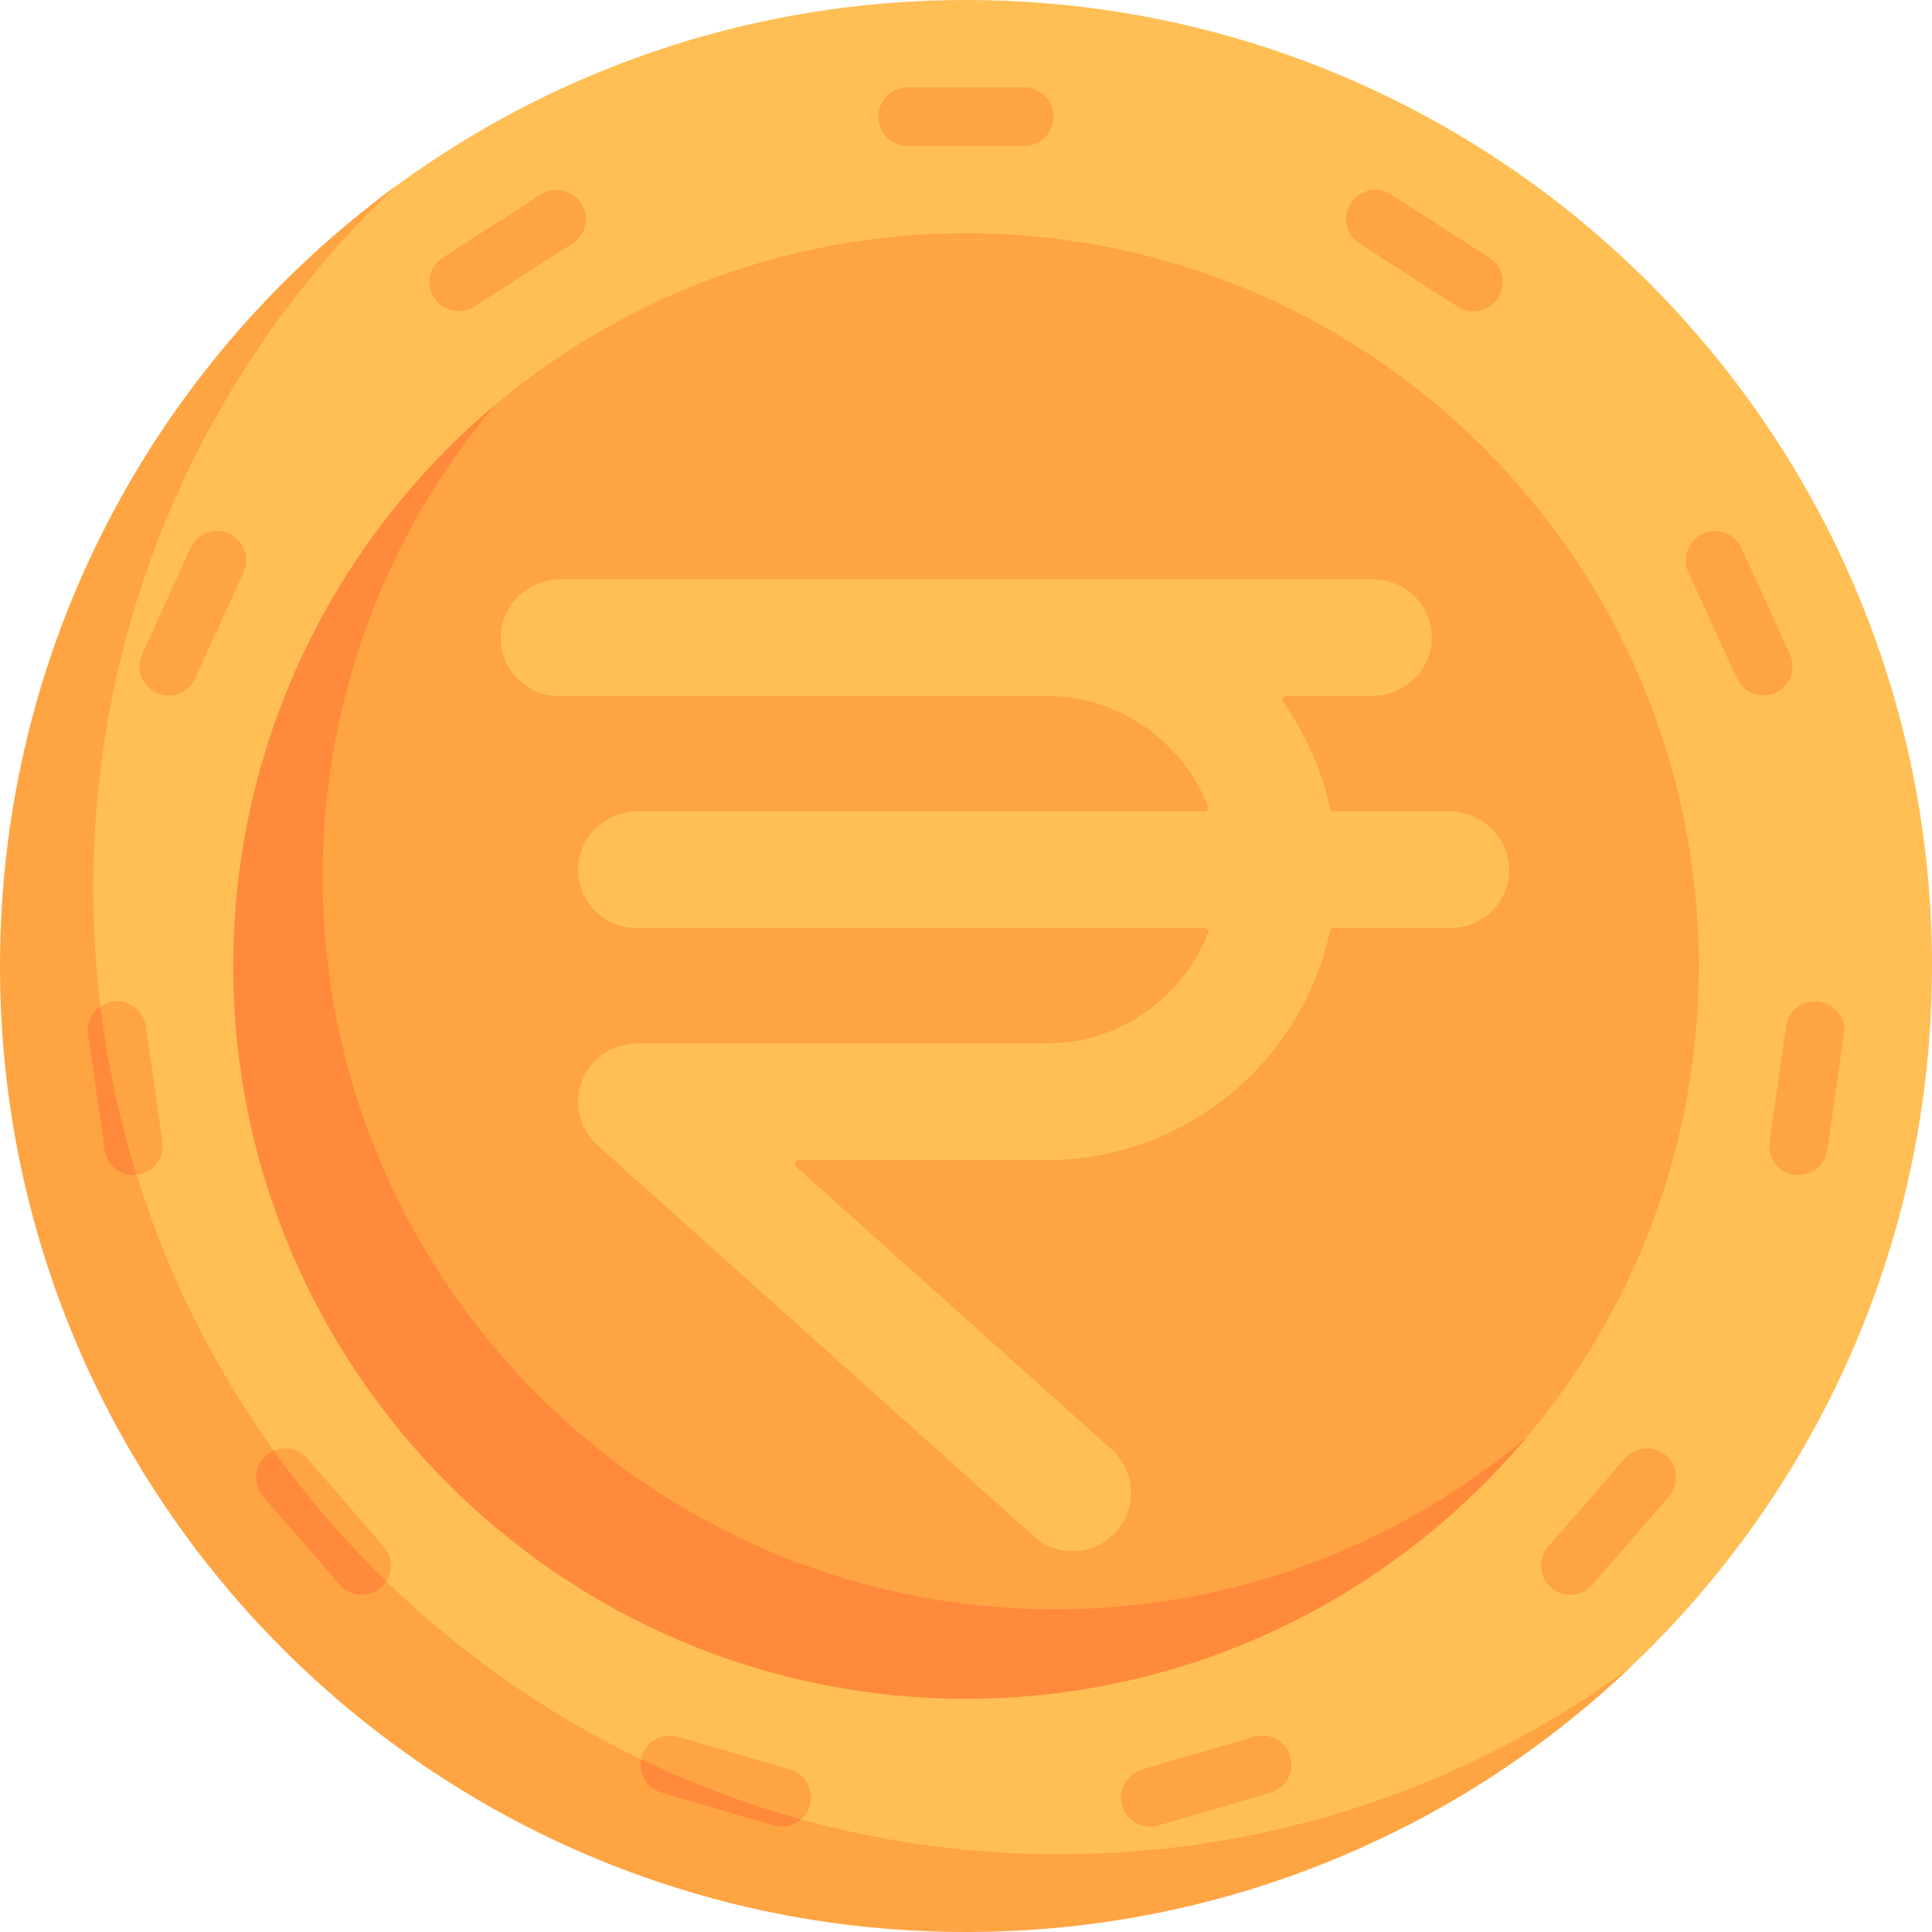
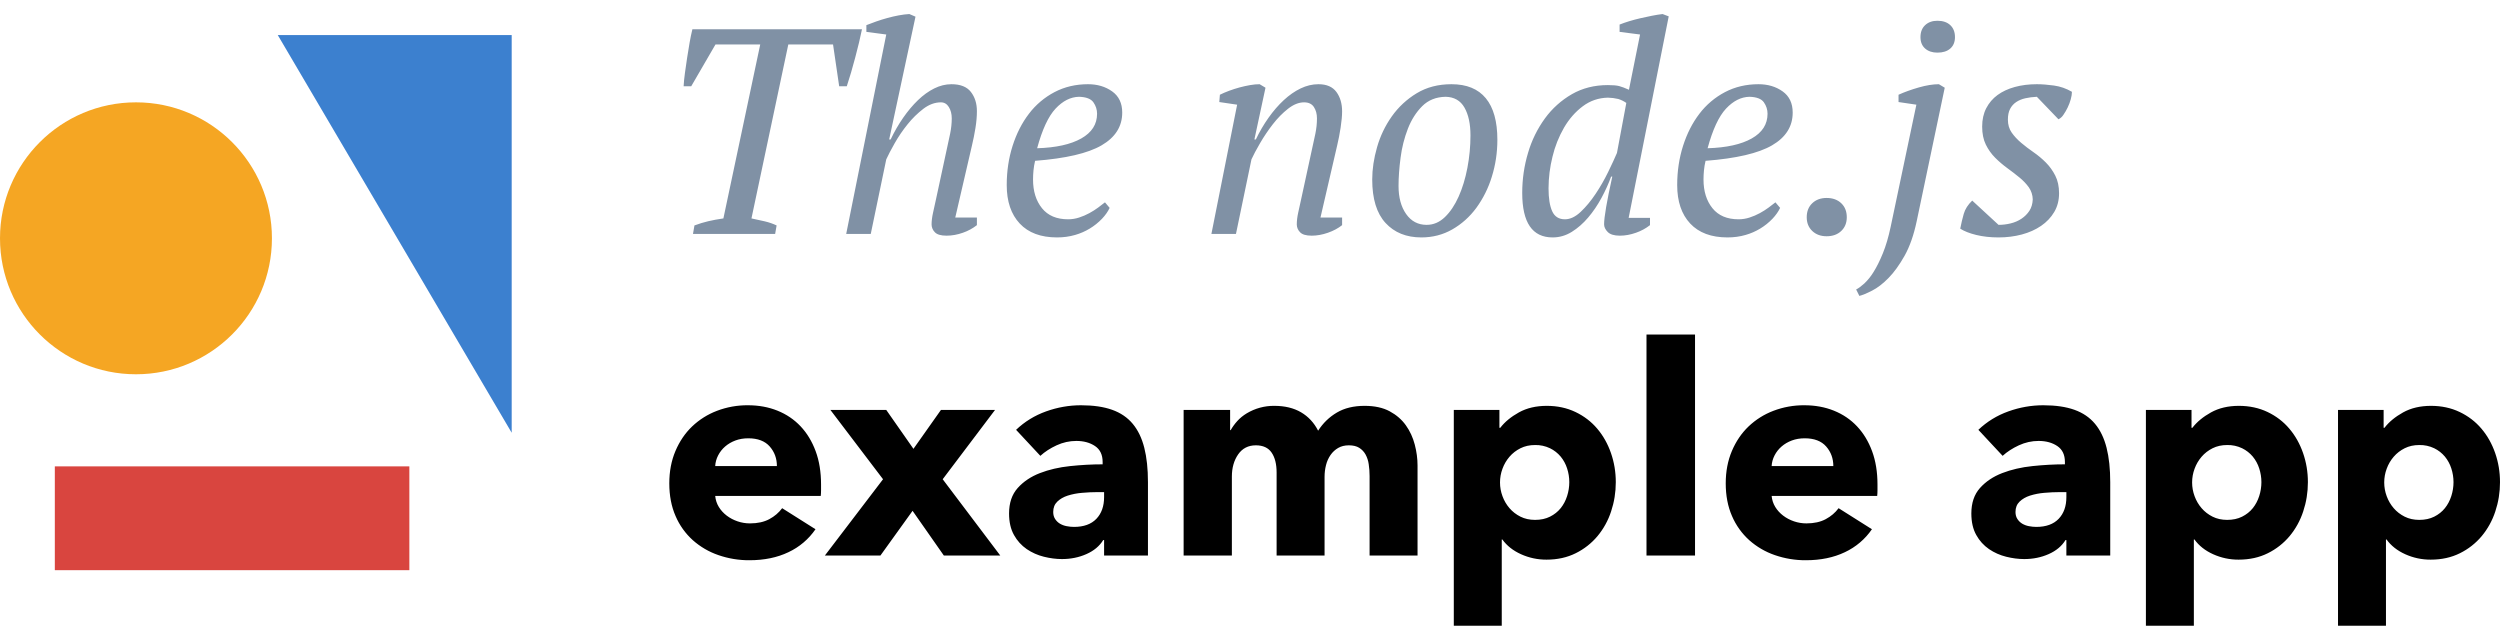
- <svg xmlns="http://www.w3.org/2000/svg" id="Capa_1" enable-background="new 0 0 497 497" height="512" viewBox="0 0 497 497" width="512">
-   <g>
-     <path d="m497 248.5c0-137.243-111.257-248.5-248.5-248.5-56.464 0-108.53 18.832-150.259 50.558-16.242 12.349-28.662 27.165-41.422 43.07-34.14 42.554-47.66 94.704-47.66 153.505 0 137.243 102.398 243.601 239.641 243.601 42.719 0 82.621-4.514 117.733-23.501 77.692-42.012 130.467-124.21 130.467-218.733z" fill="#ffbf54" />
-     <path d="m419.15 429.13c-44.52 42.07-104.57 67.87-170.65 67.87-137.24 0-248.5-111.26-248.5-248.5 0-82.39 40.1-155.42 101.85-200.63-47.94 45.29-77.85 109.47-77.85 180.63 0 137.24 111.26 248.5 248.5 248.5 54.85 0 105.54-17.77 146.65-47.87z" fill="#ffa442" />
-     <path d="m248.8 429.202c-103.939 0-177.853-78.386-177.853-182.326 0-38.376 2.013-72.373 21.787-102.185 9.45-14.247 19.35-27.254 32.208-38.438 33.11-28.797 76.334-46.253 123.558-46.253 103.939 0 188.5 84.561 188.5 188.5 0 46.516-16.936 89.15-44.965 122.061-9.167 10.764-19.71 18.928-31.046 27.407-31.453 23.527-69.978 31.234-112.189 31.234z" fill="#ffa442" />
-     <path d="m392.74 369.74c-34.61 41.1-86.43 67.26-144.24 67.26-103.94 0-188.5-84.56-188.5-188.5 0-57.81 26.16-109.63 67.26-144.24-27.61 32.8-44.26 75.11-44.26 121.24 0 103.94 84.56 188.5 188.5 188.5 46.13 0 88.44-16.65 121.24-44.26z" fill="#ff8a3c" />
-     <path d="m248.5 227.11c.1.01.2.02.3.02h-.3z" fill="#fbf0dc" />
-     <g>
-       <path d="m263.5 37.5h-30c-4.142 0-7.5-3.357-7.5-7.5s3.358-7.5 7.5-7.5h30c4.143 0 7.5 3.357 7.5 7.5s-3.357 7.5-7.5 7.5z" fill="#ffa442" />
+ <svg xmlns="http://www.w3.org/2000/svg" width="171" height="43" viewBox="0 0 171 43">
+   <g fill="none" fill-rule="evenodd">
+     <g transform="translate(0 2)" fill-rule="nonzero">
+       <path fill="#D9453F" d="M3.75 37v-7.1H28V37z" />
+       <circle fill="#F5A623" cx="9.3" cy="14.3" r="9.3" />
+       <path fill="#3C80CF" d="M35 27.6L19 .4h16z" />
    </g>
-     <g>
-       <path d="m117.985 80.071c-2.466 0-4.88-1.215-6.314-3.442-2.241-3.483-1.234-8.124 2.249-10.365l25.229-16.233c3.483-2.243 8.124-1.234 10.365 2.248 2.241 3.483 1.234 8.124-2.249 10.365l-25.229 16.233c-1.255.809-2.661 1.194-4.051 1.194z" fill="#ffa442" />
-     </g>
-     <g>
-       <path d="m43.369 178.9c-1.043 0-2.102-.219-3.112-.68-3.768-1.722-5.426-6.171-3.705-9.938l12.466-27.287c1.722-3.769 6.172-5.423 9.938-3.706 3.768 1.722 5.426 6.171 3.705 9.938l-12.466 27.287c-1.259 2.758-3.981 4.386-6.826 4.386z" fill="#ffa442" />
-     </g>
-     <g>
-       <path d="m34.346 302.277c-3.671 0-6.879-2.698-7.415-6.438l-4.252-29.697c-.587-4.1 2.261-7.899 6.361-8.486 4.104-.589 7.9 2.261 8.487 6.361l4.252 29.697c.587 4.1-2.261 7.899-6.361 8.486-.36.052-.719.077-1.072.077z" fill="#ffa442" />
-     </g>
-     <g>
-       <path d="m93.036 410.25c-2.099 0-4.186-.876-5.669-2.586l-19.656-22.664c-2.714-3.129-2.377-7.866.752-10.58 3.13-2.714 7.866-2.377 10.58.752l19.656 22.664c2.714 3.129 2.377 7.866-.752 10.58-1.42 1.23-3.169 1.834-4.911 1.834z" fill="#ffa442" />
-     </g>
-     <g>
-       <path d="m201.101 469.908c-.699 0-1.409-.099-2.114-.305l-28.788-8.441c-3.975-1.166-6.252-5.333-5.086-9.308 1.165-3.975 5.332-6.248 9.307-5.087l28.788 8.441c3.975 1.166 6.252 5.333 5.086 9.308-.959 3.271-3.95 5.392-7.193 5.392z" fill="#ffa442" />
-     </g>
-     <g>
-       <path d="m206.07 468.02c-1.36 1.2-3.12 1.89-4.97 1.89-.7 0-1.41-.1-2.11-.31l-28.79-8.44c-3.74-1.09-5.97-4.84-5.26-8.59 13.11 6.31 26.86 11.5 41.13 15.45z" fill="#ff8a3c" />
-       <g>
-         <path d="m35.12 302.23c-.26.03-.52.05-.77.05-3.68 0-6.88-2.7-7.42-6.44l-4.25-29.7c-.42-2.91.9-5.68 3.17-7.24 1.81 14.89 4.94 29.38 9.27 43.33z" fill="#ff8a3c" />
-       </g>
-       <g>
-         <path d="m99.37 406.77c-.38.6-.86 1.16-1.42 1.65-1.42 1.23-3.17 1.83-4.91 1.83-2.1 0-4.19-.88-5.67-2.59l-19.66-22.66c-2.71-3.13-2.38-7.87.75-10.58.61-.53 1.28-.94 1.99-1.23 8.63 12.04 18.32 23.28 28.92 33.58z" fill="#ff8a3c" />
-       </g>
-     </g>
-     <g>
-       <path d="m295.9 469.907c-3.244 0-6.235-2.121-7.194-5.392-1.165-3.975 1.112-8.142 5.087-9.308l28.788-8.44c3.976-1.16 8.143 1.113 9.308 5.087 1.165 3.975-1.112 8.142-5.087 9.308l-28.788 8.44c-.704.207-1.415.305-2.114.305z" fill="#ffa442" />
-     </g>
-     <g>
-       <path d="m403.965 410.25c-1.742 0-3.491-.604-4.911-1.834-3.129-2.714-3.466-7.45-.752-10.58l19.655-22.664c2.716-3.129 7.45-3.464 10.58-.752 3.129 2.714 3.466 7.45.752 10.58l-19.655 22.664c-1.484 1.71-3.571 2.586-5.669 2.586z" fill="#ffa442" />
-     </g>
-     <g>
-       <path d="m462.655 302.276c-.354 0-.712-.025-1.073-.077-4.1-.587-6.948-4.387-6.36-8.487l4.252-29.696c.587-4.101 4.384-6.946 8.487-6.36 4.1.587 6.948 4.387 6.36 8.487l-4.252 29.696c-.535 3.739-3.743 6.437-7.414 6.437z" fill="#ffa442" />
-     </g>
-     <g>
-       <path d="m453.632 178.899c-2.846 0-5.566-1.628-6.826-4.386l-12.467-27.287c-1.722-3.767-.062-8.217 3.705-9.938 3.769-1.723 8.217-.062 9.938 3.705l12.467 27.287c1.722 3.767.062 8.217-3.705 9.938-1.011.463-2.07.681-3.112.681z" fill="#ffa442" />
-     </g>
-     <g>
-       <path d="m379.015 80.071c-1.39 0-2.796-.386-4.052-1.194l-25.229-16.233c-3.483-2.241-4.49-6.882-2.249-10.365 2.241-3.482 6.882-4.491 10.366-2.248l25.229 16.233c3.483 2.241 4.49 6.882 2.249 10.365-1.433 2.227-3.849 3.442-6.314 3.442z" fill="#ffa442" />
-     </g>
-     <g>
-       <path d="m263.5 37.5h-30c-4.142 0-7.5-3.357-7.5-7.5s3.358-7.5 7.5-7.5h30c4.143 0 7.5 3.357 7.5 7.5s-3.357 7.5-7.5 7.5z" fill="#ffa442" />
-     </g>
-     <path d="m248.8 227.13h-.3v-.02c.1.01.2.02.3.02z" fill="#f4e2c1" />
-     <path d="m372.783 208.736h-29.656c-.47 0-.871-.329-.97-.788-2.159-9.993-6.323-19.249-12.049-27.323-.472-.666-.011-1.584.806-1.584h21.971c8.077 0 15.027-6.207 15.407-14.275.406-8.614-6.458-15.725-14.983-15.725h-209.092c-8.077 0-15.027 6.207-15.407 14.275-.406 8.614 6.458 15.725 14.983 15.725h125.35c18.873 0 35.045 11.762 41.587 28.339.257.651-.239 1.357-.939 1.357h-145.676c-8.077 0-15.027 6.207-15.407 14.275-.406 8.614 6.458 15.725 14.983 15.725h146.099c.7 0 1.196.706.939 1.357-6.542 16.576-22.714 28.338-41.587 28.338h-105.021c-5.674 0-11.057 2.975-13.697 7.997-3.242 6.169-1.818 13.627 3.255 18.173l112.262 100.61c2.863 2.567 6.44 3.83 10.006 3.83 4.114 0 8.213-1.684 11.176-4.989 5.528-6.169 5.01-15.653-1.16-21.182l-81.114-72.695c-.683-.612-.25-1.745.667-1.745h63.625c35.772 0 65.75-25.277 73.015-58.907.099-.459.5-.788.97-.788h30.08c8.525 0 15.389-7.111 14.983-15.725-.379-8.068-7.329-14.275-15.406-14.275z" fill="#ffbf54" />
+     <path d="M53.14 31.88c0-.52-.163-.967-.49-1.34-.327-.373-.817-.56-1.47-.56-.32 0-.613.05-.88.15-.267.1-.5.237-.7.41-.2.173-.36.377-.48.61-.12.233-.187.477-.2.73h4.22zm3.02 1.26v.4c0 .133-.007.26-.02.38h-7.22c.027.28.11.533.25.76.14.227.32.423.54.59.22.167.467.297.74.39.273.093.557.14.85.14.52 0 .96-.097 1.32-.29.36-.193.653-.443.88-.75l2.28 1.44a4.613 4.613 0 0 1-1.85 1.57c-.767.367-1.657.55-2.67.55a6.371 6.371 0 0 1-2.12-.35 5.148 5.148 0 0 1-1.75-1.02 4.723 4.723 0 0 1-1.18-1.65c-.287-.653-.43-1.4-.43-2.24 0-.813.14-1.55.42-2.21.28-.66.66-1.22 1.14-1.68a5.082 5.082 0 0 1 1.7-1.07 5.814 5.814 0 0 1 2.12-.38c.733 0 1.407.123 2.02.37s1.14.603 1.58 1.07c.44.467.783 1.033 1.03 1.7s.37 1.427.37 2.28zm8.4 4.86l-2.14-3.06-2.2 3.06h-3.8l3.98-5.22-3.6-4.74h3.82l1.86 2.66 1.88-2.66h3.7l-3.58 4.74L68.42 38h-3.86zm10.96-4.34h-.42c-.36 0-.723.017-1.09.05a4.483 4.483 0 0 0-.98.19c-.287.093-.523.23-.71.41-.187.18-.28.417-.28.71 0 .187.043.347.13.48.087.133.197.24.33.32a1.4 1.4 0 0 0 .46.17c.173.033.34.05.5.05.667 0 1.177-.183 1.53-.55.353-.367.53-.863.53-1.49v-.34zM69.5 29.4c.587-.56 1.27-.98 2.05-1.26.78-.28 1.577-.42 2.39-.42.84 0 1.55.103 2.13.31.58.207 1.05.527 1.41.96.36.433.623.98.79 1.64.167.66.25 1.443.25 2.35V38h-3v-1.06h-.06c-.253.413-.637.733-1.15.96-.513.227-1.07.34-1.67.34-.4 0-.813-.053-1.24-.16a3.632 3.632 0 0 1-1.17-.52 2.816 2.816 0 0 1-.87-.96c-.227-.4-.34-.893-.34-1.48 0-.72.197-1.3.59-1.74.393-.44.9-.78 1.52-1.02s1.31-.4 2.07-.48c.76-.08 1.5-.12 2.22-.12v-.16c0-.493-.173-.857-.52-1.09-.347-.233-.773-.35-1.28-.35-.467 0-.917.1-1.35.3-.433.2-.803.44-1.11.72L69.5 29.4zM93.68 38v-5.44c0-.28-.02-.55-.06-.81a1.934 1.934 0 0 0-.22-.67 1.265 1.265 0 0 0-.43-.45c-.18-.113-.417-.17-.71-.17-.28 0-.523.06-.73.18-.207.12-.38.28-.52.48a2.1 2.1 0 0 0-.31.69c-.067.26-.1.53-.1.81V38h-3.28v-5.68c0-.573-.113-1.027-.34-1.36-.227-.333-.587-.5-1.08-.5-.52 0-.923.207-1.21.62-.287.413-.43.92-.43 1.52V38h-3.3v-9.96h3.18v1.38h.04c.12-.213.27-.42.45-.62s.397-.377.65-.53a3.596 3.596 0 0 1 1.88-.51c.72 0 1.33.147 1.83.44.5.293.89.713 1.17 1.26.333-.52.76-.933 1.28-1.24.52-.307 1.153-.46 1.9-.46.68 0 1.25.123 1.71.37.46.247.83.567 1.11.96.28.393.483.833.61 1.32.127.487.19.963.19 1.43V38h-3.28zm16.84-5.02c0 .693-.107 1.36-.32 2a5.142 5.142 0 0 1-.93 1.69 4.594 4.594 0 0 1-1.49 1.17c-.587.293-1.253.44-2 .44a4.182 4.182 0 0 1-1.74-.37c-.547-.247-.973-.583-1.28-1.01h-.04v5.9h-3.28V28.04h3.12v1.22h.06c.307-.4.73-.75 1.27-1.05.54-.3 1.177-.45 1.91-.45.72 0 1.373.14 1.96.42.587.28 1.083.66 1.49 1.14.407.48.72 1.037.94 1.67.22.633.33 1.297.33 1.99zm-3.18 0c0-.32-.05-.633-.15-.94a2.442 2.442 0 0 0-.44-.81 2.225 2.225 0 0 0-.73-.57 2.252 2.252 0 0 0-1.02-.22c-.373 0-.707.073-1 .22-.293.147-.543.34-.75.58-.207.24-.367.513-.48.82a2.692 2.692 0 0 0 0 1.88c.113.307.273.58.48.82.207.24.457.433.75.58.293.147.627.22 1 .22.387 0 .727-.073 1.02-.22.293-.147.537-.34.73-.58.193-.24.34-.517.44-.83.1-.313.15-.63.15-.95zm5.28 5.02V22.88h3.32V38h-3.32zm12.78-6.12c0-.52-.163-.967-.49-1.34-.327-.373-.817-.56-1.47-.56-.32 0-.613.05-.88.15-.267.1-.5.237-.7.41-.2.173-.36.377-.48.61-.12.233-.187.477-.2.73h4.22zm3.02 1.26v.4c0 .133-.007.26-.02.38h-7.22c.027.28.11.533.25.76.14.227.32.423.54.59.22.167.467.297.74.39.273.093.557.14.85.14.52 0 .96-.097 1.32-.29.36-.193.653-.443.88-.75l2.28 1.44a4.613 4.613 0 0 1-1.85 1.57c-.767.367-1.657.55-2.67.55a6.371 6.371 0 0 1-2.12-.35 5.148 5.148 0 0 1-1.75-1.02 4.723 4.723 0 0 1-1.18-1.65c-.287-.653-.43-1.4-.43-2.24 0-.813.14-1.55.42-2.21.28-.66.66-1.22 1.14-1.68a5.082 5.082 0 0 1 1.7-1.07 5.814 5.814 0 0 1 2.12-.38c.733 0 1.407.123 2.02.37s1.14.603 1.58 1.07c.44.467.783 1.033 1.03 1.7s.37 1.427.37 2.28zm12.92.52h-.42c-.36 0-.723.017-1.09.05a4.483 4.483 0 0 0-.98.19c-.287.093-.523.23-.71.41-.187.18-.28.417-.28.71 0 .187.043.347.13.48.087.133.197.24.33.32a1.4 1.4 0 0 0 .46.17c.173.033.34.05.5.05.667 0 1.177-.183 1.53-.55.353-.367.53-.863.53-1.49v-.34zm-6.02-4.26c.587-.56 1.27-.98 2.05-1.26.78-.28 1.577-.42 2.39-.42.84 0 1.55.103 2.13.31.58.207 1.05.527 1.41.96.36.433.623.98.79 1.64.167.66.25 1.443.25 2.35V38h-3v-1.06h-.06c-.253.413-.637.733-1.15.96-.513.227-1.07.34-1.67.34-.4 0-.813-.053-1.24-.16a3.632 3.632 0 0 1-1.17-.52 2.816 2.816 0 0 1-.87-.96c-.227-.4-.34-.893-.34-1.48 0-.72.197-1.3.59-1.74.393-.44.9-.78 1.52-1.02s1.31-.4 2.07-.48c.76-.08 1.5-.12 2.22-.12v-.16c0-.493-.173-.857-.52-1.09-.347-.233-.773-.35-1.28-.35-.467 0-.917.1-1.35.3-.433.2-.803.44-1.11.72l-1.66-1.78zm22.54 3.58c0 .693-.107 1.36-.32 2a5.142 5.142 0 0 1-.93 1.69 4.594 4.594 0 0 1-1.49 1.17c-.587.293-1.253.44-2 .44a4.182 4.182 0 0 1-1.74-.37c-.547-.247-.973-.583-1.28-1.01h-.04v5.9h-3.28V28.04h3.12v1.22h.06c.307-.4.73-.75 1.27-1.05.54-.3 1.177-.45 1.91-.45.72 0 1.373.14 1.96.42.587.28 1.083.66 1.49 1.14.407.48.72 1.037.94 1.67.22.633.33 1.297.33 1.99zm-3.18 0c0-.32-.05-.633-.15-.94a2.442 2.442 0 0 0-.44-.81 2.225 2.225 0 0 0-.73-.57 2.252 2.252 0 0 0-1.02-.22c-.373 0-.707.073-1 .22-.293.147-.543.34-.75.58-.207.24-.367.513-.48.82a2.692 2.692 0 0 0 0 1.88c.113.307.273.58.48.82.207.24.457.433.75.58.293.147.627.22 1 .22.387 0 .727-.073 1.02-.22.293-.147.537-.34.73-.58.193-.24.34-.517.44-.83.1-.313.15-.63.15-.95zm16.32 0c0 .693-.107 1.36-.32 2a5.142 5.142 0 0 1-.93 1.69 4.594 4.594 0 0 1-1.49 1.17c-.587.293-1.253.44-2 .44a4.182 4.182 0 0 1-1.74-.37c-.547-.247-.973-.583-1.28-1.01h-.04v5.9h-3.28V28.04h3.12v1.22h.06c.307-.4.73-.75 1.27-1.05.54-.3 1.177-.45 1.91-.45.72 0 1.373.14 1.96.42.587.28 1.083.66 1.49 1.14.407.48.72 1.037.94 1.67.22.633.33 1.297.33 1.99zm-3.18 0c0-.32-.05-.633-.15-.94a2.442 2.442 0 0 0-.44-.81 2.225 2.225 0 0 0-.73-.57 2.252 2.252 0 0 0-1.02-.22c-.373 0-.707.073-1 .22-.293.147-.543.34-.75.58-.207.24-.367.513-.48.82a2.692 2.692 0 0 0 0 1.88c.113.307.273.58.48.82.207.24.457.433.75.58.293.147.627.22 1 .22.387 0 .727-.073 1.02-.22.293-.147.537-.34.73-.58.193-.24.34-.517.44-.83.1-.313.15-.63.15-.95z" fill="#000" />
+     <path d="M53.02 16H47.4l.1-.58c.32-.12.637-.217.95-.29.313-.073.657-.137 1.03-.19L52 3.04h-3.06L47.28 5.9h-.52c.013-.267.043-.57.09-.91.047-.34.097-.687.15-1.04.053-.353.11-.7.17-1.04.06-.34.123-.643.19-.91h11.6c-.053.267-.12.567-.2.9a46.818 46.818 0 0 1-.55 2.07c-.1.34-.197.65-.29.93h-.52l-.42-2.86h-3.06l-2.52 11.9c.32.067.623.133.91.2.287.067.557.16.81.28l-.1.58zm6.24-13.82v-.46c.2-.08.423-.163.67-.25.247-.087.503-.167.77-.24.267-.073.527-.133.78-.18.253-.047.493-.077.72-.09l.42.18-1.8 8.4h.1c.253-.533.54-1.03.86-1.49.32-.46.657-.86 1.01-1.2.353-.34.723-.607 1.11-.8.387-.193.78-.29 1.18-.29.613 0 1.057.177 1.33.53.273.353.41.79.41 1.31 0 .36-.033.747-.1 1.16-.067.413-.147.813-.24 1.2l-1.14 4.92h1.48v.52a3.298 3.298 0 0 1-.96.52c-.373.133-.747.2-1.12.2-.387 0-.653-.08-.8-.24a.757.757 0 0 1-.22-.52c0-.24.033-.51.1-.81.067-.3.133-.603.2-.91l.72-3.34c.093-.413.177-.8.25-1.16.073-.36.11-.707.11-1.04 0-.307-.067-.567-.2-.78-.133-.213-.313-.32-.54-.32-.413 0-.813.147-1.2.44a6.226 6.226 0 0 0-1.08 1.06 9.592 9.592 0 0 0-.88 1.29c-.253.447-.447.817-.58 1.11L59.56 16h-1.68l2.74-13.64-1.36-.18zM75.9 14.22c-.12.253-.293.5-.52.74a4.1 4.1 0 0 1-1.84 1.11c-.387.113-.8.17-1.24.17-1.107 0-1.957-.317-2.55-.95-.593-.633-.89-1.51-.89-2.63 0-.947.133-1.84.4-2.68.267-.84.64-1.573 1.12-2.2a5.258 5.258 0 0 1 1.75-1.48c.687-.36 1.45-.54 2.29-.54.64 0 1.19.163 1.65.49.46.327.69.81.69 1.45 0 .947-.47 1.693-1.41 2.24-.94.547-2.457.9-4.55 1.06-.053.227-.09.447-.11.66-.02.213-.03.42-.03.62 0 .8.203 1.453.61 1.96.407.507 1.003.76 1.79.76.253 0 .503-.04.75-.12.247-.08.48-.18.7-.3.22-.12.42-.247.6-.38s.337-.253.47-.36l.32.38zm-2.1-7.6c-.573.013-1.107.283-1.6.81-.493.527-.913 1.43-1.26 2.71 1.293-.04 2.3-.263 3.02-.67.72-.407 1.08-.97 1.08-1.69 0-.28-.083-.54-.25-.78-.167-.24-.497-.367-.99-.38zm15.92 3.68c.093-.413.177-.797.25-1.15.073-.353.11-.703.11-1.05 0-.307-.07-.567-.21-.78-.14-.213-.363-.32-.67-.32-.36 0-.727.147-1.1.44-.373.293-.72.647-1.04 1.06-.32.413-.61.843-.87 1.29-.26.447-.457.817-.59 1.11L84.54 16h-1.68l1.76-8.84-1.22-.18.04-.5c.187-.093.397-.183.63-.27a8.245 8.245 0 0 1 1.44-.39c.233-.04.45-.06.65-.06l.4.24-.76 3.54h.1a9.91 9.91 0 0 1 .87-1.49c.327-.46.673-.86 1.04-1.2.367-.34.75-.607 1.15-.8.4-.193.807-.29 1.22-.29.56 0 .97.177 1.23.53.26.353.39.797.39 1.33 0 .293-.033.66-.1 1.1-.067.44-.147.853-.24 1.24l-1.14 4.92h1.48v.52c-.267.213-.59.387-.97.52s-.75.2-1.11.2c-.387 0-.653-.08-.8-.24a.757.757 0 0 1-.22-.52c0-.253.033-.53.1-.83.067-.3.133-.603.2-.91l.72-3.32zm4.14 1.98c0-.707.11-1.443.33-2.21.22-.767.557-1.47 1.01-2.11a5.665 5.665 0 0 1 1.7-1.58c.68-.413 1.473-.62 2.38-.62 1.04 0 1.823.32 2.35.96.527.64.79 1.587.79 2.84 0 .88-.127 1.723-.38 2.53a7.16 7.16 0 0 1-1.06 2.13c-.453.613-1 1.103-1.64 1.47-.64.367-1.347.55-2.12.55-1.027 0-1.843-.33-2.45-.99-.607-.66-.91-1.65-.91-2.97zm5.02-5.66c-.653.013-1.187.227-1.6.64-.413.413-.74.927-.98 1.54a8.45 8.45 0 0 0-.5 1.98c-.093.707-.14 1.353-.14 1.94 0 .787.173 1.427.52 1.92.347.493.813.74 1.4.74.467 0 .883-.177 1.25-.53.367-.353.68-.82.94-1.4.26-.58.46-1.237.6-1.97.14-.733.21-1.473.21-2.22 0-.787-.137-1.42-.41-1.9-.273-.48-.703-.727-1.29-.74zm8.16 8.38c.36 0 .72-.17 1.08-.51.36-.34.7-.75 1.02-1.23.32-.48.607-.98.86-1.5s.453-.953.6-1.3l.64-3.42a1.981 1.981 0 0 0-.55-.27 3.312 3.312 0 0 0-.71-.09c-.64.013-1.213.21-1.72.59-.507.38-.933.867-1.28 1.46a7.432 7.432 0 0 0-.79 1.99 9.04 9.04 0 0 0-.27 2.16c0 .68.083 1.203.25 1.57.167.367.457.55.87.55zm3.16-2.92c-.173.48-.393.967-.66 1.46s-.57.94-.91 1.34c-.34.4-.713.727-1.12.98-.407.253-.843.38-1.31.38-1.387 0-2.08-1.013-2.08-3.04 0-.947.133-1.863.4-2.75a7.646 7.646 0 0 1 1.16-2.36 5.95 5.95 0 0 1 1.84-1.65c.72-.413 1.54-.62 2.46-.62.347 0 .607.023.78.07.173.047.393.13.66.25l.76-3.78-1.4-.18v-.5c.2-.08.42-.157.66-.23.24-.073.49-.14.75-.2s.523-.117.79-.17a9.39 9.39 0 0 1 .74-.12l.42.16-2.74 13.78h1.46v.5a3.298 3.298 0 0 1-.96.52c-.373.133-.74.2-1.1.2-.387 0-.663-.083-.83-.25-.167-.167-.25-.343-.25-.53 0-.24.047-.633.14-1.18.093-.547.233-1.24.42-2.08h-.08zm11.56 2.14c-.12.253-.293.5-.52.74a4.1 4.1 0 0 1-1.84 1.11c-.387.113-.8.17-1.24.17-1.107 0-1.957-.317-2.55-.95-.593-.633-.89-1.51-.89-2.63 0-.947.133-1.84.4-2.68.267-.84.64-1.573 1.12-2.2a5.258 5.258 0 0 1 1.75-1.48c.687-.36 1.45-.54 2.29-.54.64 0 1.19.163 1.65.49.46.327.69.81.69 1.45 0 .947-.47 1.693-1.41 2.24-.94.547-2.457.9-4.55 1.06-.053.227-.09.447-.11.66-.02.213-.03.42-.03.62 0 .8.203 1.453.61 1.96.407.507 1.003.76 1.79.76.253 0 .503-.04.75-.12.247-.08.48-.18.7-.3.22-.12.42-.247.6-.38s.337-.253.47-.36l.32.38zm-2.1-7.6c-.573.013-1.107.283-1.6.81-.493.527-.913 1.43-1.26 2.71 1.293-.04 2.3-.263 3.02-.67.72-.407 1.08-.97 1.08-1.69 0-.28-.083-.54-.25-.78-.167-.24-.497-.367-.99-.38zm3.92 8.24c0-.4.127-.72.38-.96s.58-.36.98-.36c.413 0 .747.12 1 .36s.38.56.38.96c0 .387-.127.7-.38.94s-.587.36-1 .36c-.4 0-.727-.12-.98-.36s-.38-.553-.38-.94zm7.5-7.7l-1.22-.18v-.5c.413-.187.877-.353 1.39-.5.513-.147.97-.22 1.37-.22l.4.24-1.92 9.14c-.2.947-.477 1.733-.83 2.36-.353.627-.72 1.133-1.1 1.52-.38.387-.753.673-1.12.86-.367.187-.657.307-.87.36l-.22-.44c.16-.08.347-.217.56-.41a3.81 3.81 0 0 0 .64-.8c.213-.34.423-.763.63-1.27.207-.507.383-1.107.53-1.8l1.76-8.36zm.28-4.62c0-.347.107-.62.32-.82.213-.2.493-.3.84-.3.373 0 .667.1.88.3.213.2.32.473.32.82 0 .333-.107.593-.32.78-.213.187-.507.28-.88.28-.347 0-.627-.093-.84-.28-.213-.187-.32-.447-.32-.78zm7.68 11.1a1.502 1.502 0 0 0-.27-.83 3.53 3.53 0 0 0-.64-.67c-.26-.213-.537-.427-.83-.64a6.971 6.971 0 0 1-.83-.71c-.26-.26-.473-.56-.64-.9-.167-.34-.25-.75-.25-1.23s.093-.9.28-1.26c.187-.36.443-.66.77-.9s.72-.423 1.18-.55c.46-.127.963-.19 1.51-.19.347 0 .737.03 1.17.09.433.06.843.203 1.23.43 0 .147-.027.317-.08.51-.053.193-.123.38-.21.56-.087.18-.183.347-.29.5a.86.86 0 0 1-.34.31l-1.48-1.54c-.28.013-.54.047-.78.1-.24.053-.45.14-.63.26s-.32.277-.42.47c-.1.193-.15.437-.15.73 0 .347.087.643.26.89.173.247.39.48.65.7.26.22.54.433.84.64.3.207.58.44.84.7.26.26.477.56.65.9.173.34.26.743.26 1.21 0 .48-.11.907-.33 1.28-.22.373-.52.69-.9.95s-.82.457-1.32.59c-.5.133-1.03.2-1.59.2s-1.07-.057-1.53-.17c-.46-.113-.823-.257-1.09-.43.067-.347.147-.683.24-1.01.093-.327.287-.63.58-.91l1.8 1.66c.28 0 .557-.033.83-.1.273-.067.52-.173.74-.32.22-.147.4-.327.54-.54.14-.213.217-.473.23-.78z" fill="#8091A5" />
  </g>
</svg>
